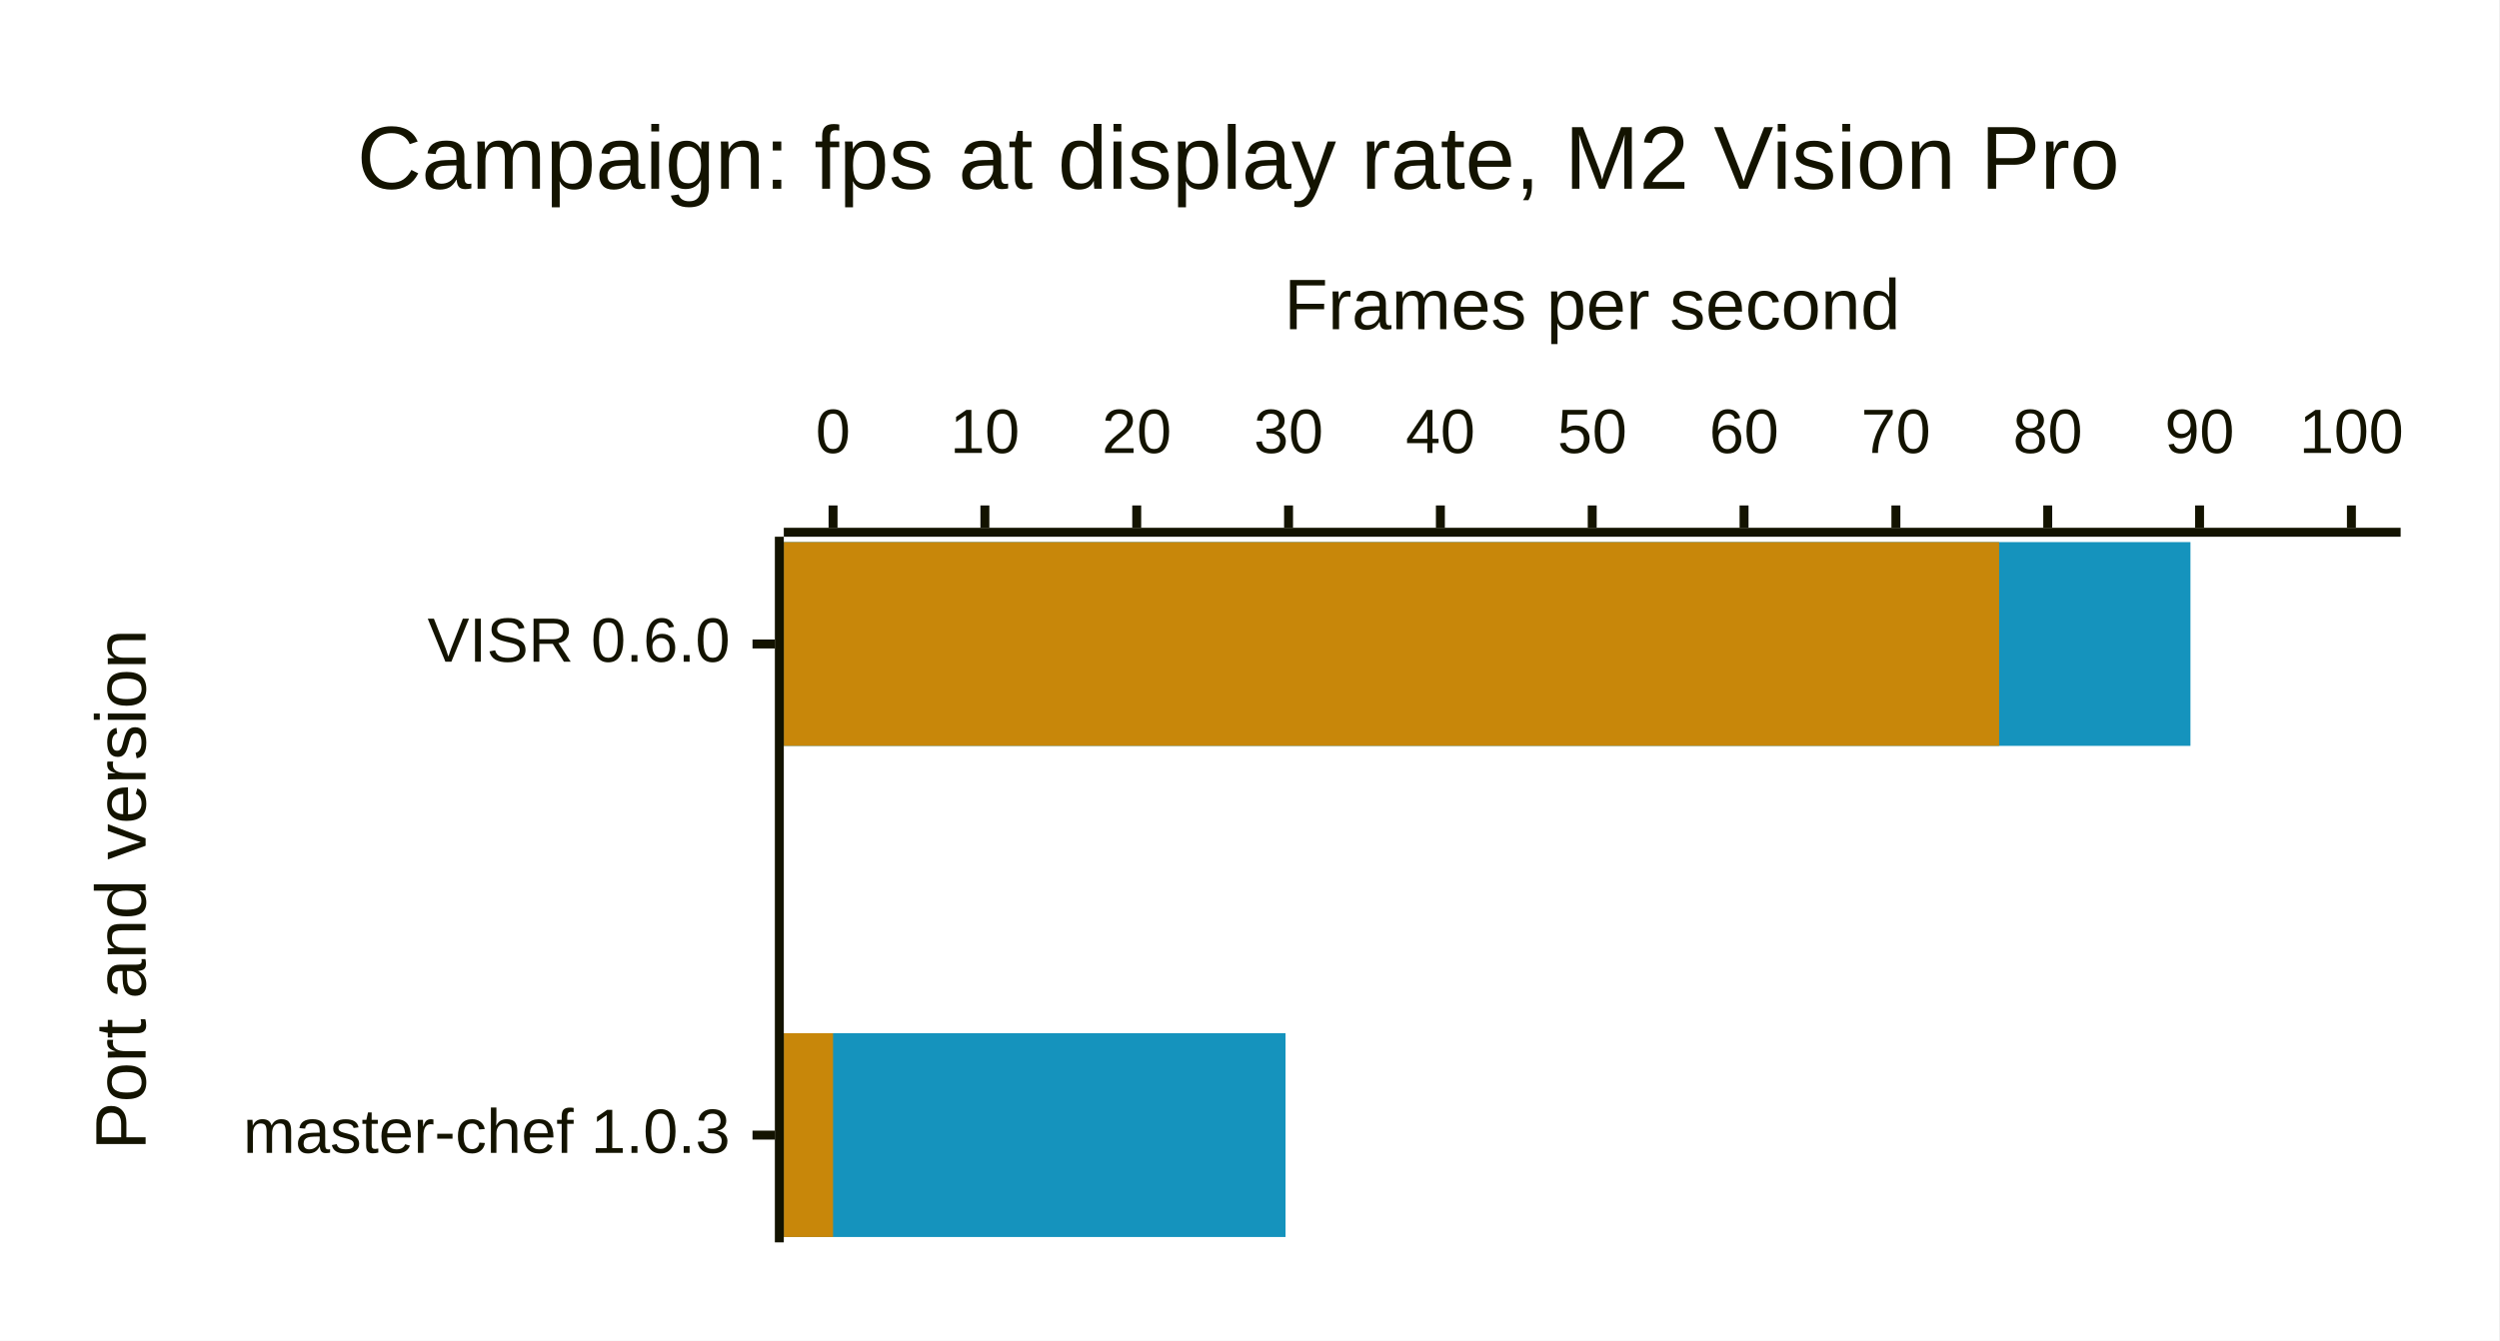
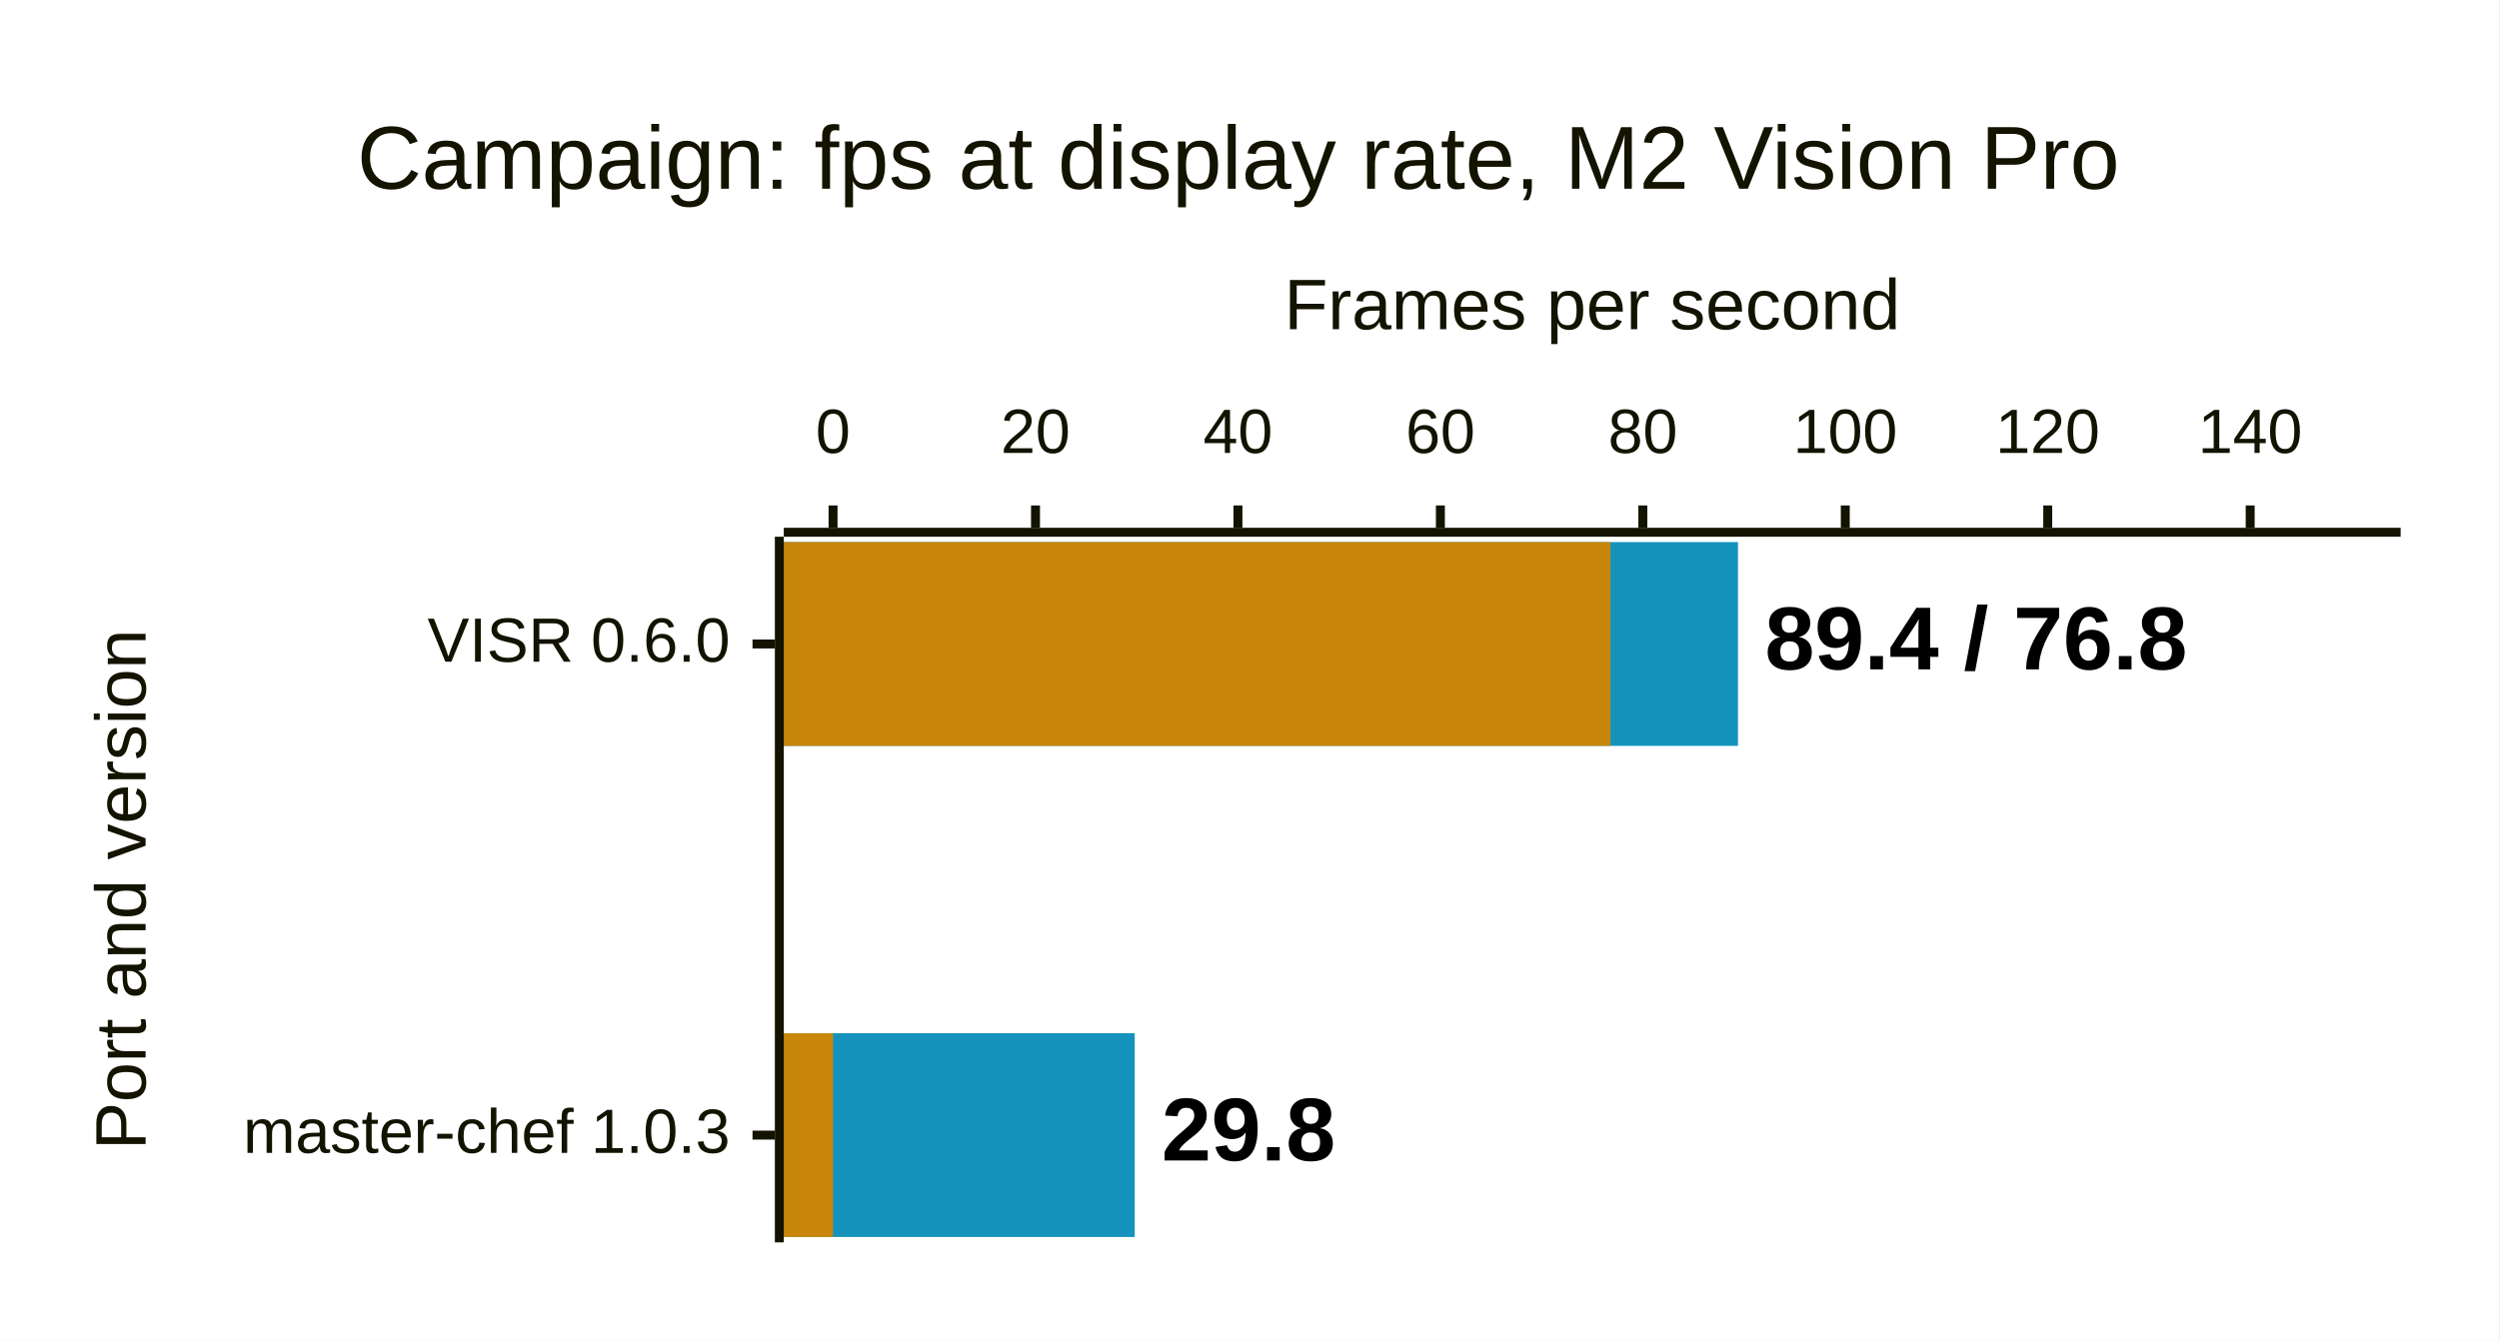
<svg xmlns="http://www.w3.org/2000/svg" id="static" width="100%" style="max-width: 559px;" viewBox="-17 -15 559 300" role="graphics-document document" aria-roledescription="xychart">
  <style>#static{font-family:"trebuchet ms",verdana,arial,sans-serif;font-size:16px;fill:#333;}@keyframes edge-animation-frame{from{stroke-dashoffset:0;}}@keyframes dash{to{stroke-dashoffset:0;}}#static .edge-animation-slow{stroke-dasharray:9,5!important;stroke-dashoffset:900;animation:dash 50s linear infinite;stroke-linecap:round;}#static .edge-animation-fast{stroke-dasharray:9,5!important;stroke-dashoffset:900;animation:dash 20s linear infinite;stroke-linecap:round;}#static .error-icon{fill:#552222;}#static .error-text{fill:#552222;stroke:#552222;}#static .edge-thickness-normal{stroke-width:1px;}#static .edge-thickness-thick{stroke-width:3.5px;}#static .edge-pattern-solid{stroke-dasharray:0;}#static .edge-thickness-invisible{stroke-width:0;fill:none;}#static .edge-pattern-dashed{stroke-dasharray:3;}#static .edge-pattern-dotted{stroke-dasharray:2;}#static .marker{fill:#333333;stroke:#333333;}#static .marker.cross{stroke:#333333;}#static svg{font-family:"trebuchet ms",verdana,arial,sans-serif;font-size:16px;}#static p{margin:0;}#static :root{--mermaid-font-family:"trebuchet ms",verdana,arial,sans-serif;}</style>
  <g />
  <g class="main">
    <rect width="559" height="300" class="background" fill="white" x="-17" y="-15" />
    <g class="chart-title">
      <text x="0" y="0" fill="#131300" font-size="20" dominant-baseline="middle" text-anchor="middle" transform="translate(260, 21.55078) rotate(0)">Campaign: fps at display rate, M2 Vision Pro</text>
    </g>
    <g class="plot">
      <g class="bar-plot-0">
-         <rect x="158.328" y="106.302" width="314.654" height="45.6" fill="#1593bd" stroke="#1593bd" stroke-width="0" />
-         <rect x="158.328" y="216.2" width="112.229" height="45.6" fill="#1593bd" stroke="#1593bd" stroke-width="0" />
+         <rect x="158.328" y="106.302" width="213.441" height="45.6" fill="#1593bd" stroke="#1593bd" stroke-width="0" />
+         <rect x="158.328" y="216.2" width="78.491" height="45.6" fill="#1593bd" stroke="#1593bd" stroke-width="0" />
      </g>
      <g class="bar-plot-1">
-         <rect x="158.328" y="106.302" width="271.86" height="45.6" fill="#c8870a" stroke="#c8870a" stroke-width="0" />
+         <rect x="158.328" y="106.302" width="184.912" height="45.6" fill="#c8870a" stroke="#c8870a" stroke-width="0" />
        <rect x="158.328" y="216.2" width="11.016" height="45.6" fill="#c8870a" stroke="#c8870a" stroke-width="0" />
      </g>
+       <text x="377.77" y="129.102" dominant-baseline="middle" fill="currentColor" font-size="20" font-weight="600" class="bar-value">89.4 / 76.8</text>
+       <text x="242.819" y="239" dominant-baseline="middle" fill="currentColor" font-size="20" font-weight="600" class="bar-value">29.8</text>
    </g>
    <g class="left-axis">
      <g class="axisl-line">
        <path d="M 157.328,105.102 L 157.328,263" fill="none" stroke="#131300" stroke-width="2" />
      </g>
      <g class="label">
        <text x="0" y="0" fill="#131300" font-size="14" dominant-baseline="middle" text-anchor="end" transform="translate(146.3281, 129.1016) rotate(0)">VISR 0.6.0</text>
        <text x="0" y="0" fill="#131300" font-size="14" dominant-baseline="middle" text-anchor="end" transform="translate(146.3281, 239) rotate(0)">master-chef 1.0.3</text>
      </g>
      <g class="ticks">
        <path d="M 156.328,129.102 L 151.328,129.102" fill="none" stroke="#131300" stroke-width="2" />
        <path d="M 156.328,239 L 151.328,239" fill="none" stroke="#131300" stroke-width="2" />
      </g>
      <g class="title">
        <text x="0" y="0" fill="#131300" font-size="16" dominant-baseline="text-before-edge" text-anchor="middle" transform="translate(5, 184.0508) rotate(270)">Port and version</text>
      </g>
    </g>
    <g class="top-axis">
      <g class="axis-line">
        <path d="M 158.328,104.102 L 520,104.102" fill="none" stroke="#131300" stroke-width="2" />
      </g>
      <g class="label">
        <text x="0" y="0" fill="#131300" font-size="14" dominant-baseline="text-before-edge" text-anchor="middle" transform="translate(169.3438, 77.10156) rotate(0)">0</text>
-         <text x="0" y="0" fill="#131300" font-size="14" dominant-baseline="text-before-edge" text-anchor="middle" transform="translate(203.3078, 77.10156) rotate(0)">10</text>
-         <text x="0" y="0" fill="#131300" font-size="14" dominant-baseline="text-before-edge" text-anchor="middle" transform="translate(237.2719, 77.10156) rotate(0)">20</text>
-         <text x="0" y="0" fill="#131300" font-size="14" dominant-baseline="text-before-edge" text-anchor="middle" transform="translate(271.2359, 77.10156) rotate(0)">30</text>
-         <text x="0" y="0" fill="#131300" font-size="14" dominant-baseline="text-before-edge" text-anchor="middle" transform="translate(305.2, 77.10156) rotate(0)">40</text>
-         <text x="0" y="0" fill="#131300" font-size="14" dominant-baseline="text-before-edge" text-anchor="middle" transform="translate(339.1641, 77.10156) rotate(0)">50</text>
-         <text x="0" y="0" fill="#131300" font-size="14" dominant-baseline="text-before-edge" text-anchor="middle" transform="translate(373.1281, 77.10156) rotate(0)">60</text>
-         <text x="0" y="0" fill="#131300" font-size="14" dominant-baseline="text-before-edge" text-anchor="middle" transform="translate(407.0922, 77.10156) rotate(0)">70</text>
-         <text x="0" y="0" fill="#131300" font-size="14" dominant-baseline="text-before-edge" text-anchor="middle" transform="translate(441.0563, 77.10156) rotate(0)">80</text>
-         <text x="0" y="0" fill="#131300" font-size="14" dominant-baseline="text-before-edge" text-anchor="middle" transform="translate(475.0203, 77.10156) rotate(0)">90</text>
-         <text x="0" y="0" fill="#131300" font-size="14" dominant-baseline="text-before-edge" text-anchor="middle" transform="translate(508.9844, 77.10156) rotate(0)">100</text>
+         <text x="0" y="0" fill="#131300" font-size="14" dominant-baseline="text-before-edge" text-anchor="middle" transform="translate(214.6292, 77.10156) rotate(0)">20</text>
+         <text x="0" y="0" fill="#131300" font-size="14" dominant-baseline="text-before-edge" text-anchor="middle" transform="translate(259.9146, 77.10156) rotate(0)">40</text>
+         <text x="0" y="0" fill="#131300" font-size="14" dominant-baseline="text-before-edge" text-anchor="middle" transform="translate(305.2, 77.10156) rotate(0)">60</text>
+         <text x="0" y="0" fill="#131300" font-size="14" dominant-baseline="text-before-edge" text-anchor="middle" transform="translate(350.4854, 77.10156) rotate(0)">80</text>
+         <text x="0" y="0" fill="#131300" font-size="14" dominant-baseline="text-before-edge" text-anchor="middle" transform="translate(395.7708, 77.10156) rotate(0)">100</text>
+         <text x="0" y="0" fill="#131300" font-size="14" dominant-baseline="text-before-edge" text-anchor="middle" transform="translate(441.0563, 77.10156) rotate(0)">120</text>
+         <text x="0" y="0" fill="#131300" font-size="14" dominant-baseline="text-before-edge" text-anchor="middle" transform="translate(486.3417, 77.10156) rotate(0)">140</text>
      </g>
      <g class="ticks">
        <path d="M 169.344,103.102 L 169.344,98.102" fill="none" stroke="#131300" stroke-width="2" />
-         <path d="M 203.308,103.102 L 203.308,98.102" fill="none" stroke="#131300" stroke-width="2" />
-         <path d="M 237.272,103.102 L 237.272,98.102" fill="none" stroke="#131300" stroke-width="2" />
-         <path d="M 271.236,103.102 L 271.236,98.102" fill="none" stroke="#131300" stroke-width="2" />
+         <path d="M 214.629,103.102 L 214.629,98.102" fill="none" stroke="#131300" stroke-width="2" />
+         <path d="M 259.915,103.102 L 259.915,98.102" fill="none" stroke="#131300" stroke-width="2" />
        <path d="M 305.2,103.102 L 305.2,98.102" fill="none" stroke="#131300" stroke-width="2" />
-         <path d="M 339.164,103.102 L 339.164,98.102" fill="none" stroke="#131300" stroke-width="2" />
-         <path d="M 373.128,103.102 L 373.128,98.102" fill="none" stroke="#131300" stroke-width="2" />
-         <path d="M 407.092,103.102 L 407.092,98.102" fill="none" stroke="#131300" stroke-width="2" />
+         <path d="M 350.485,103.102 L 350.485,98.102" fill="none" stroke="#131300" stroke-width="2" />
+         <path d="M 395.771,103.102 L 395.771,98.102" fill="none" stroke="#131300" stroke-width="2" />
        <path d="M 441.056,103.102 L 441.056,98.102" fill="none" stroke="#131300" stroke-width="2" />
-         <path d="M 475.02,103.102 L 475.02,98.102" fill="none" stroke="#131300" stroke-width="2" />
-         <path d="M 508.984,103.102 L 508.984,98.102" fill="none" stroke="#131300" stroke-width="2" />
+         <path d="M 486.342,103.102 L 486.342,98.102" fill="none" stroke="#131300" stroke-width="2" />
      </g>
      <g class="title">
        <text x="0" y="0" fill="#131300" font-size="16" dominant-baseline="text-before-edge" text-anchor="middle" transform="translate(339.1641, 48.10156) rotate(0)">Frames per second</text>
      </g>
    </g>
  </g>
  <g class="mermaid-tmp-group" />
</svg>
